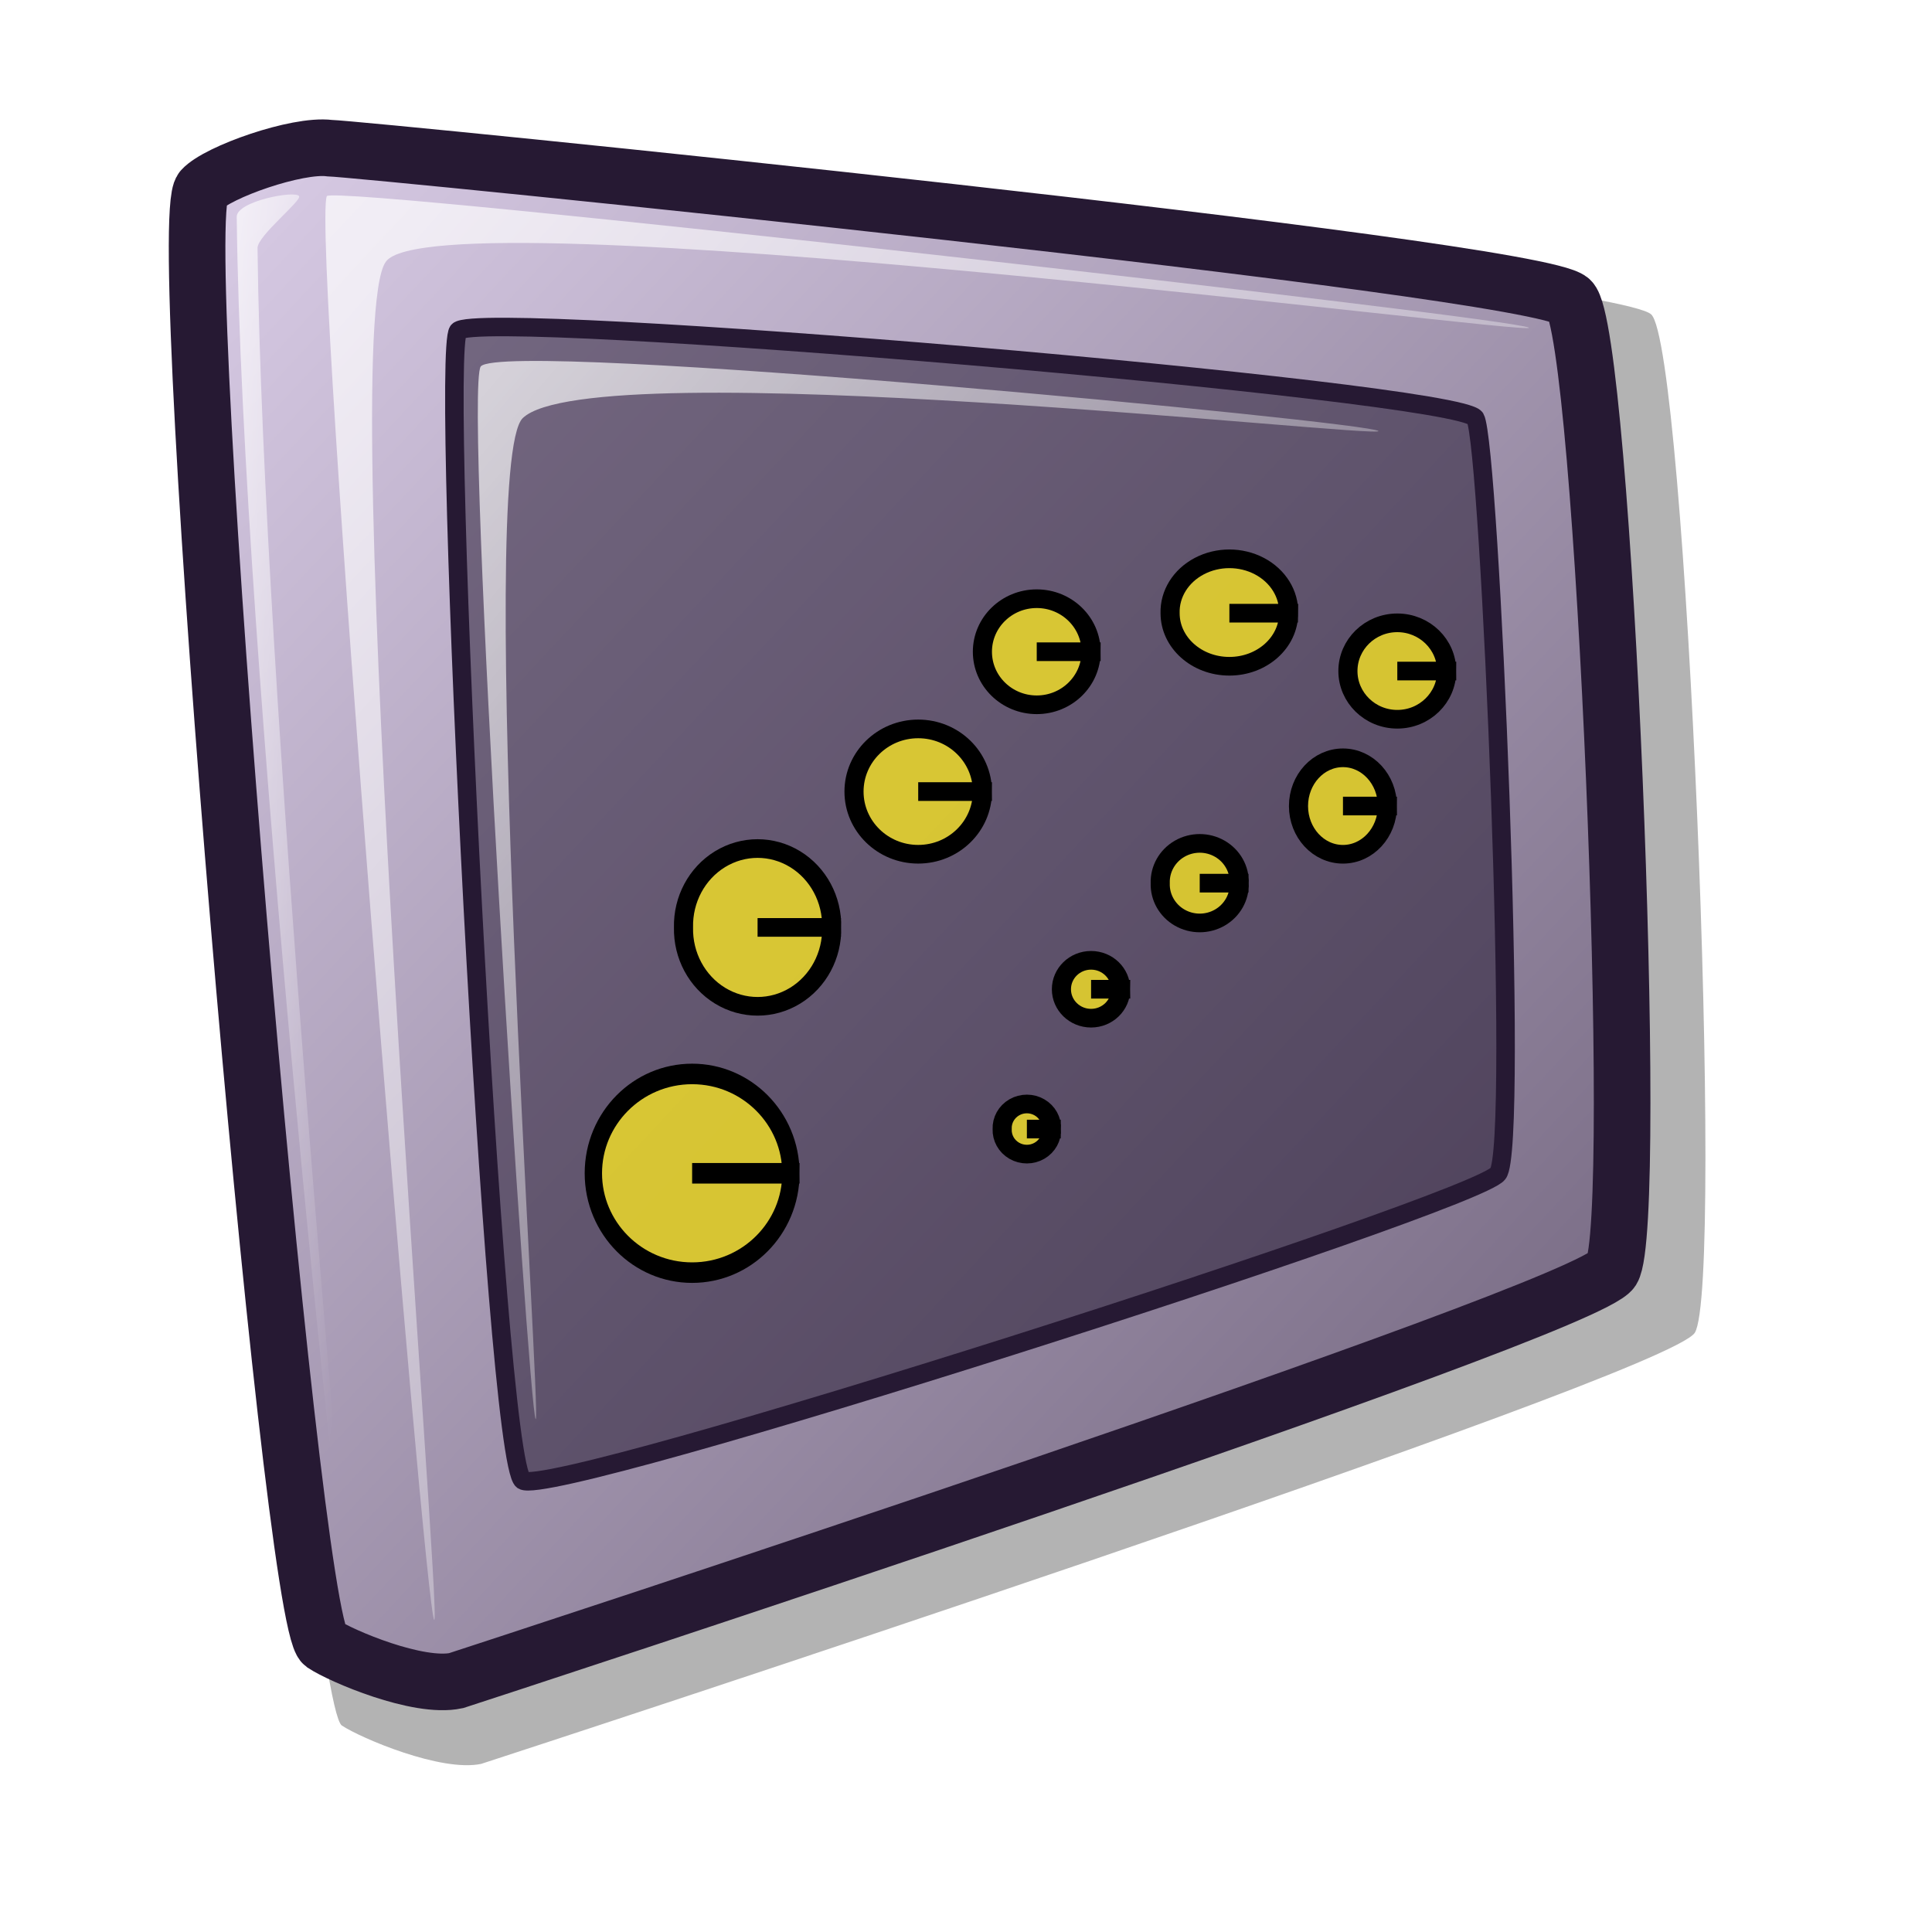
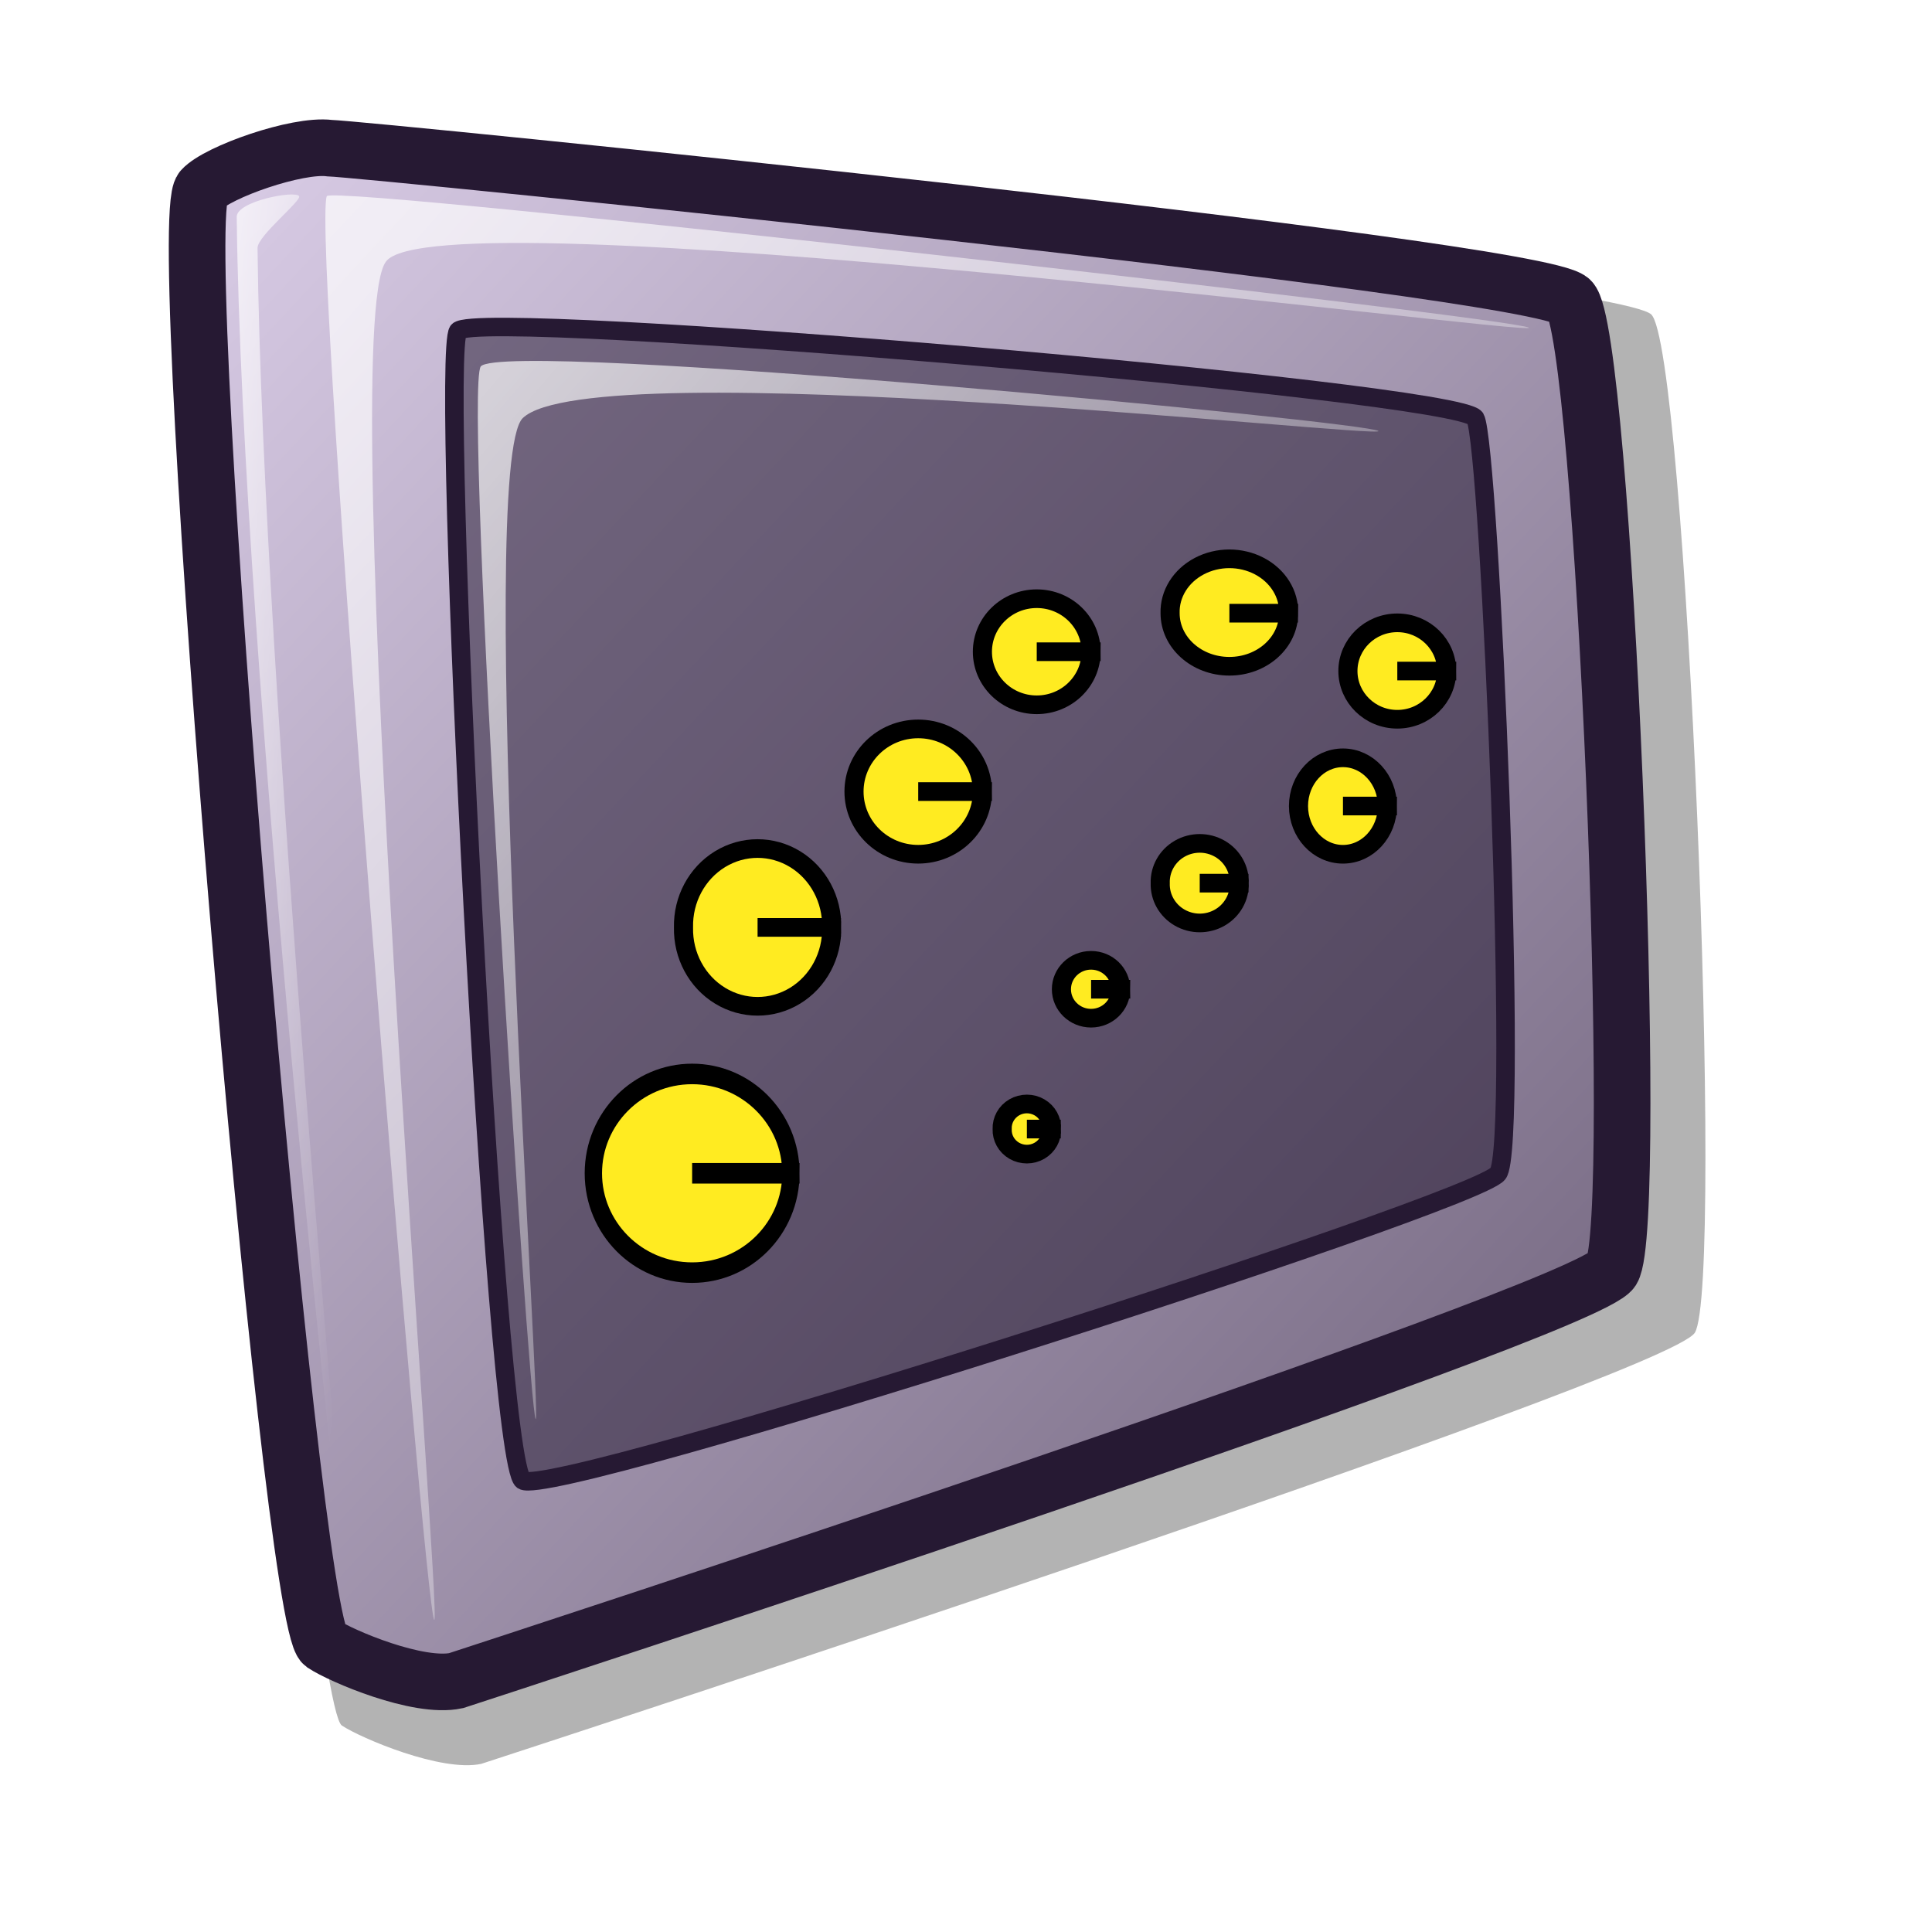
<svg xmlns="http://www.w3.org/2000/svg" xmlns:xlink="http://www.w3.org/1999/xlink" version="1.0" x="0" y="0" width="48pt" height="48pt" id="svg611">
  <defs id="defs613">
    <linearGradient id="linearGradient1535">
      <stop style="stop-color:#ffffff;stop-opacity:1;" offset="0" id="stop1537" />
      <stop style="stop-color:#ffffff;stop-opacity:0;" offset="1" id="stop1536" />
    </linearGradient>
    <linearGradient id="linearGradient1528">
      <stop style="stop-color:#d9cce6;stop-opacity:1;" offset="0" id="stop1530" />
      <stop style="stop-color:#73667f;stop-opacity:1;" offset="1" id="stop1529" />
    </linearGradient>
    <linearGradient id="linearGradient642">
      <stop style="stop-color:#ffffff;stop-opacity:1;" offset="0" id="stop643" />
      <stop style="stop-color:#ffffff;stop-opacity:0;" offset="1" id="stop644" />
    </linearGradient>
    <linearGradient id="linearGradient635">
      <stop style="stop-color:#ffffff;stop-opacity:1;" offset="0" id="stop636" />
      <stop style="stop-color:#d9cce6;stop-opacity:1;" offset="1" id="stop637" />
    </linearGradient>
    <linearGradient x1="0.008" y1="0" x2="0.942" y2="0.953" id="linearGradient638" xlink:href="#linearGradient1528" />
    <linearGradient x1="0.028" y1="0.023" x2="1" y2="1.016" id="linearGradient641" xlink:href="#linearGradient642" />
    <linearGradient x1="-0" y1="0.016" x2="0.727" y2="0.984" id="linearGradient1522" xlink:href="#linearGradient642" />
    <linearGradient x1="0.028" y1="0.008" x2="1.009" y2="0.992" id="linearGradient1527" xlink:href="#linearGradient1535" />
    <linearGradient id="linearGradient1532" xlink:href="#linearGradient635" />
    <linearGradient id="linearGradient1534" xlink:href="#linearGradient1528" x1="0" y1="0" x2="1" y2="0" />
    <linearGradient id="linearGradient1539" xlink:href="#linearGradient1528" x1="0" y1="-0" x2="1" y2="-0" />
    <linearGradient id="linearGradient1567" xlink:href="#linearGradient635" x1="0.665" y1="0.211" x2="0.326" y2="0.734" />
  </defs>
  <path d="M 11.323 57.16 C 11.952 57.577 14.621 58.713 15.942 58.43 C 17.048 58.072 55.204 45.612 56.143 44.149 C 57.125 42.551 55.857 11.468 54.697 10.414 C 53.445 9.265 12.788 5.168 11.538 5.131 C 10.405 4.988 7.64 5.965 7.106 6.558 C 6.044 7.727 10.153 56.301 11.323 57.16 z " style="font-size:12;opacity:0.3;fill-rule:evenodd;stroke-width:12.5;" id="path839" />
  <path d="M 10.711 54.464 C 11.309 54.861 13.852 55.942 15.11 55.673 C 16.163 55.332 52.506 43.464 53.4 42.07 C 54.336 40.549 53.128 10.943 52.023 9.939 C 50.831 8.845 12.106 4.942 10.915 4.907 C 9.836 4.771 7.203 5.701 6.694 6.266 C 5.683 7.38 9.596 53.646 10.711 54.464 z " style="font-size:12;fill:url(#linearGradient638);fill-rule:evenodd;stroke:#261933;stroke-width:1.875;stroke-dasharray:none;" id="path834" />
  <path d="M 14.383 53.661 C 14.07 53.348 10.314 7.767 10.826 6.496 C 11.14 6.116 50.333 10.543 50.646 10.856 C 50.945 11.155 14.326 6.376 12.777 8.676 C 11.094 11.059 14.682 53.96 14.383 53.661 z " style="font-size:12;opacity:0.7;fill:url(#linearGradient641);fill-rule:evenodd;stroke:none;stroke-width:0.105pt;" id="path835" />
  <path d="M 11.514 52.972 C 11.398 52.798 8.007 21.776 7.842 7.184 C 7.832 6.666 9.777 6.299 9.908 6.496 C 10.006 6.644 8.523 7.815 8.531 8.217 C 8.701 22.81 11.628 53.142 11.514 52.972 z " style="font-size:12;opacity:0.7;fill:url(#linearGradient1522);fill-rule:evenodd;stroke:none;stroke-width:0.105pt;" id="path836" />
  <path d="M 15.177 10.962 C 14.559 11.749 16.375 48.355 17.317 49.041 C 18.289 49.672 48.857 39.875 49.62 38.88 C 50.339 38.047 49.355 14.7 48.871 13.85 C 48.248 12.944 15.853 10.209 15.177 10.962 z " style="font-size:12;fill:#261933;fill-rule:evenodd;stroke:#261933;stroke-width:0.613;fill-opacity:0.524;" id="path837" />
  <path d="M 17.744 47.009 C 17.507 46.716 15.347 12.932 15.926 12.138 C 16.693 11.235 45.424 13.985 45.662 14.278 C 45.888 14.556 19.623 11.623 17.317 13.85 C 15.745 15.37 17.97 47.287 17.744 47.009 z " style="font-size:12;opacity:0.7;fill:url(#linearGradient1527);fill-rule:evenodd;stroke:none;stroke-width:0.098pt;" id="path838" />
-   <path style="font-size:12;fill:#ffeb21;fill-opacity:0.75;fill-rule:evenodd;stroke:#000000;stroke-width:0.498;stroke-dasharray:none;" id="path607" d="M 33.979 33.743 A 0.644 0.644 0 1 0 32.692,33.743 A 0.644 0.644 0 1 0 33.979 33.743 L 33.336 33.743 z" transform="matrix(1.271186,0,0,1.240867,-8.359509,-4.4695)" />
-   <path style="font-size:12;fill:#ffeb21;fill-opacity:0.75;fill-rule:evenodd;stroke:#000000;stroke-width:0.498;stroke-dasharray:none;" id="path608" d="M 35.781 30.011 A 0.772 0.772 0 1 0 34.236,30.011 A 0.772 0.772 0 1 0 35.781 30.011 L 35.009 30.011 z" transform="matrix(1.271186,0,0,1.240867,-8.359509,-4.4695)" />
-   <path style="font-size:12;fill:#ffeb21;fill-opacity:0.75;fill-rule:evenodd;stroke:#000000;stroke-width:0.498;stroke-dasharray:none;" id="path609" d="M 38.87 27.179 A 1.03 1.03 0 1 0 36.811,27.179 A 1.03 1.03 0 1 0 38.87 27.179 L 37.84 27.179 z" transform="matrix(1.271186,0,0,1.240867,-8.359509,-4.4695)" />
-   <path style="font-size:12;fill:#ffeb21;fill-opacity:0.75;fill-rule:evenodd;stroke:#000000;stroke-width:0.498;stroke-dasharray:none;" id="path610" d="M 42.731 25.12 A 1.158 1.287 0 1 0 40.414,25.12 A 1.158 1.287 0 1 0 42.731 25.12 L 41.573 25.12 z" transform="matrix(1.271186,0,0,1.240867,-8.359509,-4.4695)" />
-   <path style="font-size:12;fill:#ffeb21;fill-opacity:0.75;fill-rule:evenodd;stroke:#000000;stroke-width:0.498;stroke-dasharray:none;" id="path611" d="M 44.276 21.516 A 1.287 1.287 0 1 0 41.702,21.516 A 1.287 1.287 0 1 0 44.276 21.516 L 42.989 21.516 z" transform="matrix(1.271186,0,0,1.240867,-8.359509,-4.4695)" />
-   <path style="font-size:12;fill:#ffeb21;fill-opacity:0.75;fill-rule:evenodd;stroke:#000000;stroke-width:0.498;stroke-dasharray:none;" id="path612" d="M 40.157 19.972 A 1.545 1.416 0 1 0 37.068,19.972 A 1.544 1.416 0 1 0 40.157 19.972 L 38.613 19.972 z" transform="matrix(1.271186,0,0,1.240867,-8.359509,-4.4695)" />
-   <path style="font-size:12;fill:#ffeb21;fill-opacity:0.75;fill-rule:evenodd;stroke:#000000;stroke-width:0.498;stroke-dasharray:none;" id="path613" d="M 35.009 21.001 A 1.416 1.416 0 1 0 32.177,21.001 A 1.416 1.416 0 1 0 35.009 21.001 L 33.593 21.001 z" transform="matrix(1.271186,0,0,1.240867,-8.359509,-4.4695)" />
-   <path style="font-size:12;fill:#ffeb21;fill-opacity:0.75;fill-rule:evenodd;stroke:#000000;stroke-width:0.498;stroke-dasharray:none;" id="path614" d="M 32.177 24.734 A 1.673 1.673 0 1 0 28.831,24.734 A 1.673 1.673 0 1 0 32.177 24.734 L 30.504 24.734 z" transform="matrix(1.271186,0,0,1.240867,-8.359509,-4.4695)" />
-   <path style="font-size:12;fill:#ffeb21;fill-opacity:0.75;fill-rule:evenodd;stroke:#000000;stroke-width:0.498;stroke-dasharray:none;" id="path615" d="M 28.702 29.753 A 1.931 2.059 0 1 0 24.841,29.753 A 1.931 2.059 0 1 0 28.702 29.753 L 26.771 29.753 z" transform="matrix(1.271186,0,0,1.240867,-8.935425,-6.197249)" />
-   <path style="font-size:12;fill:#ffeb21;fill-opacity:0.75;fill-rule:evenodd;stroke:#000000;stroke-width:0.452;stroke-dasharray:none;" id="path616" d="M 29.603 37.09 A 2.574 2.188 0 1 0 24.455,37.09 A 2.574 2.188 0 1 0 29.603 37.09 L 27.029 37.09 z" transform="matrix(1.271186,0,0,1.504077,-11.43106,-16.91955)" />
+   <path style="font-size:12;fill:#ffeb21;fill-opacity:1.00;fill-rule:evenodd;stroke:#000000;stroke-width:0.498;stroke-dasharray:none;" id="path607" d="M 33.979 33.743 A 0.644 0.644 0 1 0 32.692,33.743 A 0.644 0.644 0 1 0 33.979 33.743 L 33.336 33.743 z" transform="matrix(1.271186,0,0,1.240867,-8.359509,-4.4695)" />
+   <path style="font-size:12;fill:#ffeb21;fill-opacity:1.00;fill-rule:evenodd;stroke:#000000;stroke-width:0.498;stroke-dasharray:none;" id="path608" d="M 35.781 30.011 A 0.772 0.772 0 1 0 34.236,30.011 A 0.772 0.772 0 1 0 35.781 30.011 L 35.009 30.011 z" transform="matrix(1.271186,0,0,1.240867,-8.359509,-4.4695)" />
+   <path style="font-size:12;fill:#ffeb21;fill-opacity:1.00;fill-rule:evenodd;stroke:#000000;stroke-width:0.498;stroke-dasharray:none;" id="path609" d="M 38.87 27.179 A 1.03 1.03 0 1 0 36.811,27.179 A 1.03 1.03 0 1 0 38.87 27.179 L 37.84 27.179 z" transform="matrix(1.271186,0,0,1.240867,-8.359509,-4.4695)" />
+   <path style="font-size:12;fill:#ffeb21;fill-opacity:1.00;fill-rule:evenodd;stroke:#000000;stroke-width:0.498;stroke-dasharray:none;" id="path610" d="M 42.731 25.12 A 1.158 1.287 0 1 0 40.414,25.12 A 1.158 1.287 0 1 0 42.731 25.12 L 41.573 25.12 z" transform="matrix(1.271186,0,0,1.240867,-8.359509,-4.4695)" />
+   <path style="font-size:12;fill:#ffeb21;fill-opacity:1.00;fill-rule:evenodd;stroke:#000000;stroke-width:0.498;stroke-dasharray:none;" id="path611" d="M 44.276 21.516 A 1.287 1.287 0 1 0 41.702,21.516 A 1.287 1.287 0 1 0 44.276 21.516 L 42.989 21.516 z" transform="matrix(1.271186,0,0,1.240867,-8.359509,-4.4695)" />
+   <path style="font-size:12;fill:#ffeb21;fill-opacity:1.00;fill-rule:evenodd;stroke:#000000;stroke-width:0.498;stroke-dasharray:none;" id="path612" d="M 40.157 19.972 A 1.545 1.416 0 1 0 37.068,19.972 A 1.544 1.416 0 1 0 40.157 19.972 L 38.613 19.972 z" transform="matrix(1.271186,0,0,1.240867,-8.359509,-4.4695)" />
+   <path style="font-size:12;fill:#ffeb21;fill-opacity:1.00;fill-rule:evenodd;stroke:#000000;stroke-width:0.498;stroke-dasharray:none;" id="path613" d="M 35.009 21.001 A 1.416 1.416 0 1 0 32.177,21.001 A 1.416 1.416 0 1 0 35.009 21.001 L 33.593 21.001 z" transform="matrix(1.271186,0,0,1.240867,-8.359509,-4.4695)" />
+   <path style="font-size:12;fill:#ffeb21;fill-opacity:1.00;fill-rule:evenodd;stroke:#000000;stroke-width:0.498;stroke-dasharray:none;" id="path614" d="M 32.177 24.734 A 1.673 1.673 0 1 0 28.831,24.734 A 1.673 1.673 0 1 0 32.177 24.734 L 30.504 24.734 z" transform="matrix(1.271186,0,0,1.240867,-8.359509,-4.4695)" />
+   <path style="font-size:12;fill:#ffeb21;fill-opacity:1.00;fill-rule:evenodd;stroke:#000000;stroke-width:0.498;stroke-dasharray:none;" id="path615" d="M 28.702 29.753 A 1.931 2.059 0 1 0 24.841,29.753 A 1.931 2.059 0 1 0 28.702 29.753 L 26.771 29.753 z" transform="matrix(1.271186,0,0,1.240867,-8.935425,-6.197249)" />
+   <path style="font-size:12;fill:#ffeb21;fill-opacity:1.00;fill-rule:evenodd;stroke:#000000;stroke-width:0.452;stroke-dasharray:none;" id="path616" d="M 29.603 37.09 A 2.574 2.188 0 1 0 24.455,37.09 A 2.574 2.188 0 1 0 29.603 37.09 L 27.029 37.09 z" transform="matrix(1.271186,0,0,1.504077,-11.43106,-16.91955)" />
</svg>
